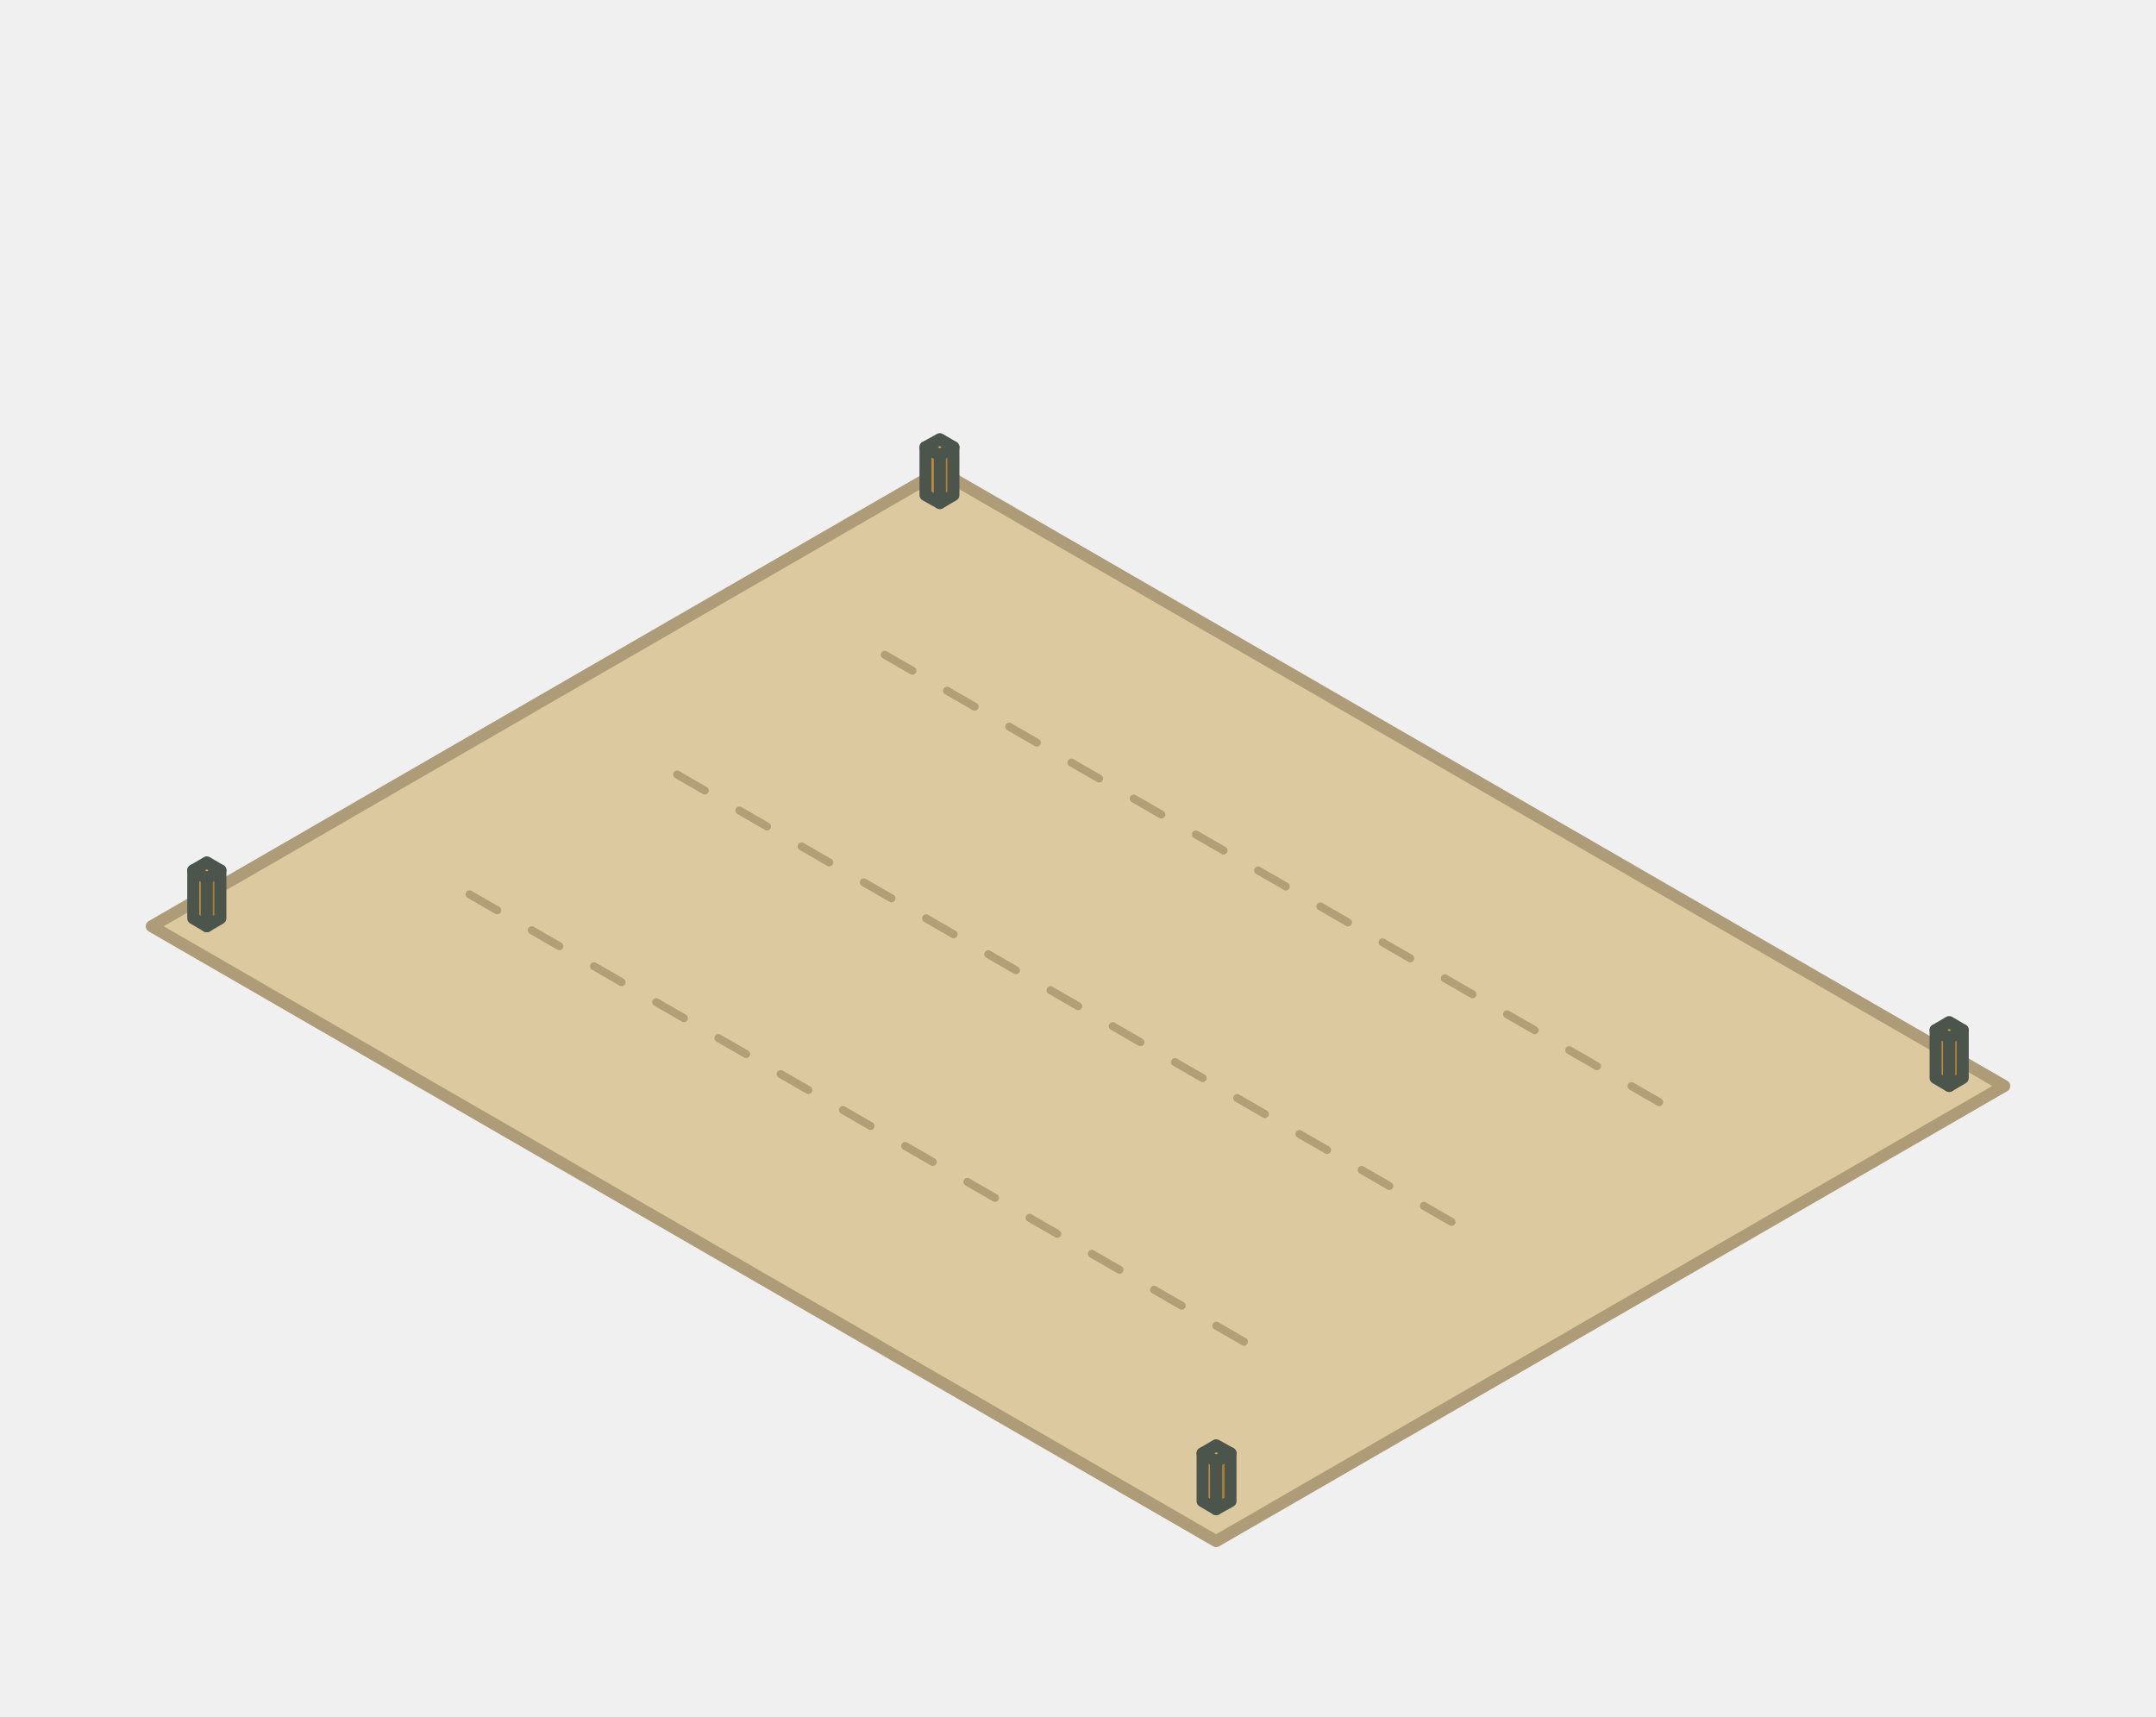
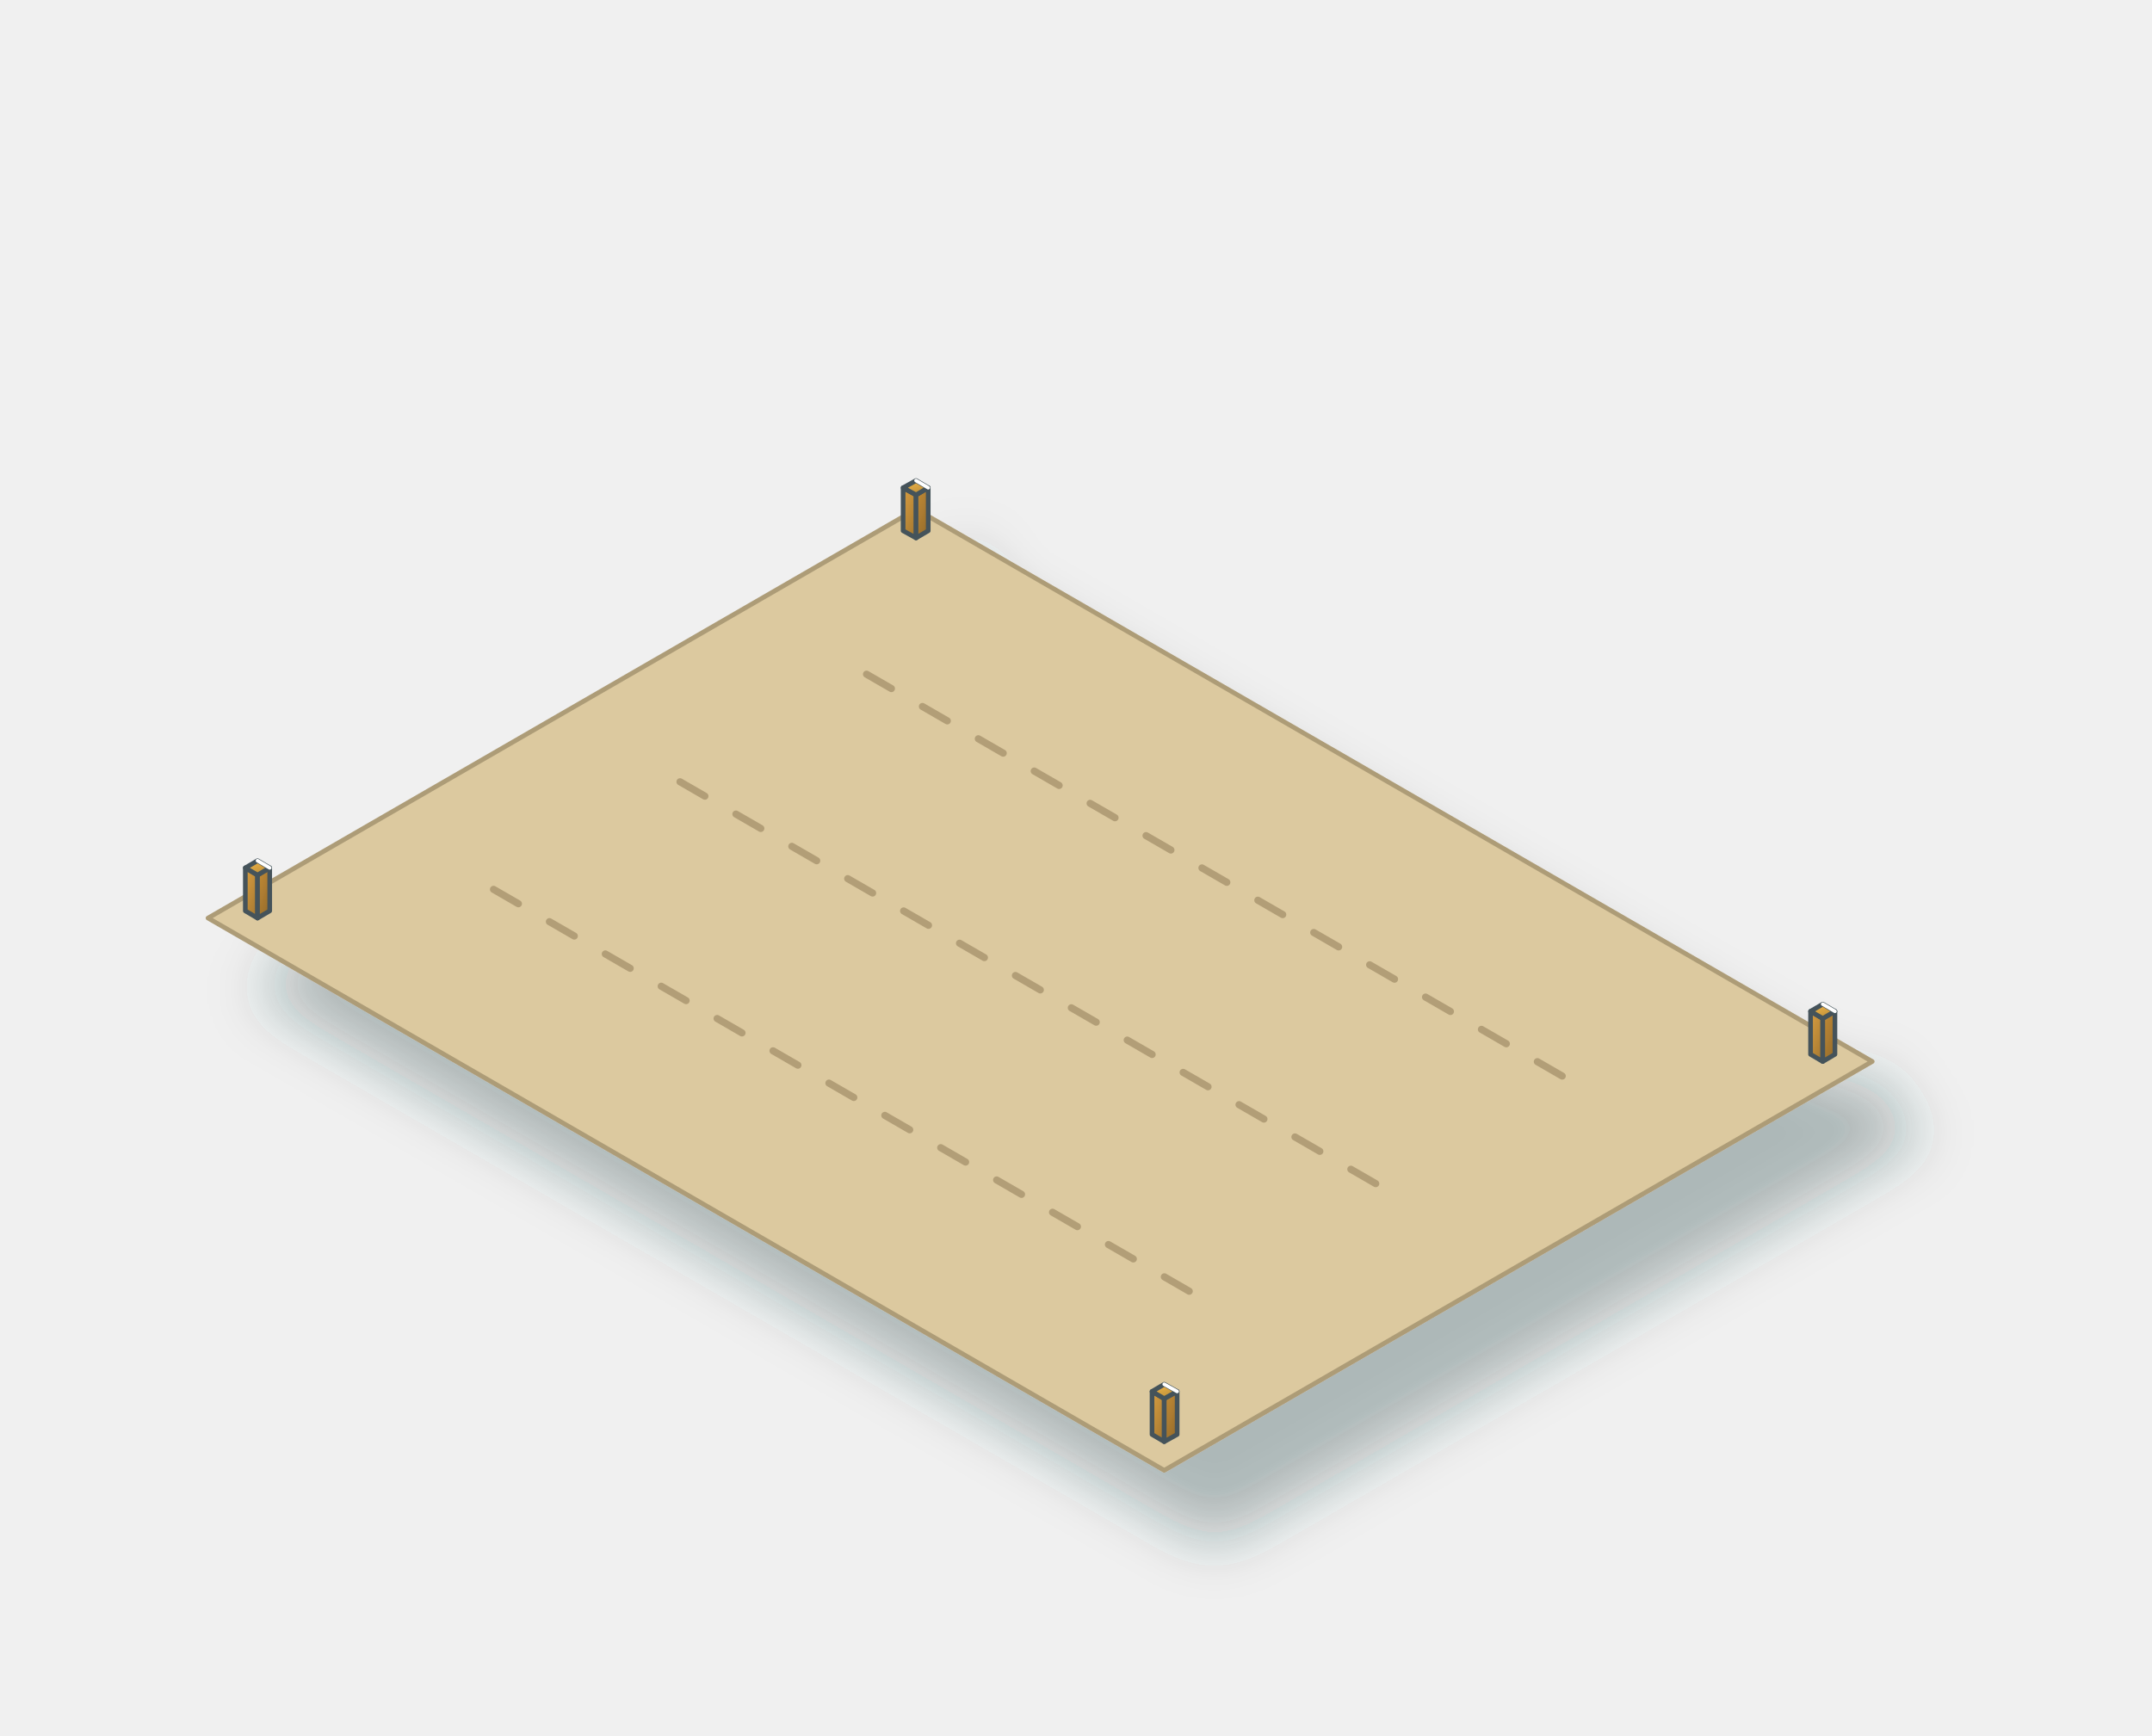
- <svg xmlns="http://www.w3.org/2000/svg" viewBox="25 0 270 215">
-   <polygon points="142.7,59.0 276.0,136.0 177.3,193.0 44.0,116.0" fill="#dcc99f" stroke="#ad9c77" stroke-width="1.5" stroke-linejoin="round" />
-   <polygon points="140.9,62.0 142.7,63.0 142.7,57.0 140.9,56.0" fill="#c08c39" stroke="#4c554c" stroke-width="1.5" stroke-linejoin="round" />
-   <polygon points="144.4,62.0 142.7,63.0 142.7,57.0 144.4,56.0" fill="#ae7d31" stroke="#4c554c" stroke-width="1.5" stroke-linejoin="round" />
-   <polygon points="142.7,55.0 144.4,56.0 142.7,57.0 140.9,56.0" fill="#d8a341" stroke="#4c554c" stroke-width="1.5" stroke-linejoin="round" />
-   <polygon points="267.4,135.0 269.1,136.0 269.1,130.0 267.4,129.0" fill="#c08c39" stroke="#4c554c" stroke-width="1.5" stroke-linejoin="round" />
-   <polygon points="270.8,135.0 269.1,136.0 269.1,130.0 270.8,129.0" fill="#ae7d31" stroke="#4c554c" stroke-width="1.5" stroke-linejoin="round" />
-   <polygon points="269.1,128.0 270.8,129.0 269.1,130.0 267.4,129.0" fill="#d8a341" stroke="#4c554c" stroke-width="1.5" stroke-linejoin="round" />
-   <polygon points="175.6,188.0 177.3,189.0 177.3,183.0 175.6,182.0" fill="#c08c39" stroke="#4c554c" stroke-width="1.5" stroke-linejoin="round" />
-   <polygon points="179.1,188.0 177.3,189.0 177.3,183.0 179.1,182.0" fill="#ae7d31" stroke="#4c554c" stroke-width="1.5" stroke-linejoin="round" />
-   <polygon points="177.3,181.0 179.1,182.0 177.3,183.0 175.6,182.0" fill="#d8a341" stroke="#4c554c" stroke-width="1.5" stroke-linejoin="round" />
-   <polygon points="49.2,115.0 50.9,116.0 50.9,110.0 49.2,109.0" fill="#c08c39" stroke="#4c554c" stroke-width="1.5" stroke-linejoin="round" />
-   <polygon points="52.6,115.0 50.9,116.0 50.9,110.0 52.6,109.0" fill="#ae7d31" stroke="#4c554c" stroke-width="1.5" stroke-linejoin="round" />
-   <polygon points="50.9,108.0 52.6,109.0 50.9,110.0 49.2,109.0" fill="#d8a341" stroke="#4c554c" stroke-width="1.5" stroke-linejoin="round" />
-   <path d="M135.8,82.0 L236.2,140.0" fill="none" stroke="#b29e77" stroke-width="1" stroke-linecap="round" stroke-dasharray="4 5" />
-   <path d="M109.8,97.0 L210.2,155.0" fill="none" stroke="#b29e77" stroke-width="1" stroke-linecap="round" stroke-dasharray="4 5" />
-   <path d="M83.8,112.0 L184.2,170.0" fill="none" stroke="#b29e77" stroke-width="1" stroke-linecap="round" stroke-dasharray="4 5" />
+ <svg xmlns="http://www.w3.org/2000/svg" viewBox="15 -12 300 242">
+   <defs>
+     <radialGradient id="foliage" cx="30%" cy="25%">
+       <stop stop-color="#c6d58b" />
+       <stop offset=".4" stop-color="#729558" />
+       <stop offset="1" stop-color="#355d47" />
+     </radialGradient>
+     <linearGradient id="glass" x2="1" y2="1">
+       <stop stop-color="#b4d8dc" />
+       <stop offset=".45" stop-color="#4f7d8a" />
+       <stop offset=".5" stop-color="#b3cace" />
+       <stop offset="1" stop-color="#355461" />
+     </linearGradient>
+     <filter id="shadow" x="-35%" y="-35%" width="180%" height="190%">
+       <feDropShadow dx="7" dy="10" stdDeviation="4" flood-color="#223c3c" flood-opacity=".32" />
+     </filter>
+     <linearGradient id="7f918c-wall" x1="0" y1="0" x2=".65" y2="1">
+       <stop stop-color="#8ea29d" />
+       <stop offset=".52" stop-color="#7f918c" />
+       <stop offset="1" stop-color="#70807b" />
+     </linearGradient>
+     <linearGradient id="6a7e78-shade" x1="0" y1="0" x2=".65" y2="1">
+       <stop stop-color="#778d86" />
+       <stop offset=".52" stop-color="#6a7e78" />
+       <stop offset="1" stop-color="#5d6f6a" />
+     </linearGradient>
+     <linearGradient id="a9b4af-roof" x1="0" y1="0" x2=".65" y2="1">
+       <stop stop-color="#bdcac4" />
+       <stop offset=".52" stop-color="#a9b4af" />
+       <stop offset="1" stop-color="#959e9a" />
+     </linearGradient>
+     <linearGradient id="c08c39-wall" x1="0" y1="0" x2=".65" y2="1">
+       <stop stop-color="#d79d40" />
+       <stop offset=".52" stop-color="#c08c39" />
+       <stop offset="1" stop-color="#a97b32" />
+     </linearGradient>
+     <linearGradient id="ae7d31-shade" x1="0" y1="0" x2=".65" y2="1">
+       <stop stop-color="#c38c37" />
+       <stop offset=".52" stop-color="#ae7d31" />
+       <stop offset="1" stop-color="#996e2b" />
+     </linearGradient>
+     <linearGradient id="d8a341-roof" x1="0" y1="0" x2=".65" y2="1">
+       <stop stop-color="#f2b749" />
+       <stop offset=".52" stop-color="#d8a341" />
+       <stop offset="1" stop-color="#be8f39" />
+     </linearGradient>
+   </defs>
+   <style>.crane-boom{transform-origin:147px 21px;animation:sway 7s ease-in-out infinite alternate}@keyframes sway{to{transform:rotate(2deg)}}@media(prefers-reduced-motion:reduce){*{animation:none!important}}</style>
+   <g filter="url(#shadow)">
+     <polygon points="142.7,59.0 276.0,136.0 177.3,193.0 44.0,116.0" fill="#dcc99f" stroke="#ad9c77" stroke-width="0.65" stroke-linejoin="round" />
+     <polygon points="140.9,62.0 142.7,63.0 142.7,57.0 140.9,56.0" fill="url(#c08c39-wall)" stroke="#44535a" stroke-width="0.65" stroke-linejoin="round" />
+     <polygon points="144.4,62.0 142.7,63.0 142.7,57.0 144.4,56.0" fill="url(#ae7d31-shade)" stroke="#44535a" stroke-width="0.65" stroke-linejoin="round" />
+     <polygon points="142.7,55.0 144.4,56.0 142.7,57.0 140.9,56.0" fill="url(#d8a341-roof)" stroke="#44535a" stroke-width="0.65" stroke-linejoin="round" />
+     <path d="M142.7,55.0 L144.4,56.0" fill="none" stroke="#ffffff" stroke-width="0.5" stroke-linecap="round" />
+     <polygon points="267.4,135.0 269.1,136.0 269.1,130.0 267.4,129.0" fill="url(#c08c39-wall)" stroke="#44535a" stroke-width="0.65" stroke-linejoin="round" />
+     <polygon points="270.8,135.0 269.1,136.0 269.1,130.0 270.8,129.0" fill="url(#ae7d31-shade)" stroke="#44535a" stroke-width="0.65" stroke-linejoin="round" />
+     <polygon points="269.1,128.0 270.8,129.0 269.1,130.0 267.4,129.0" fill="url(#d8a341-roof)" stroke="#44535a" stroke-width="0.65" stroke-linejoin="round" />
+     <path d="M269.1,128.0 L270.8,129.0" fill="none" stroke="#ffffff" stroke-width="0.5" stroke-linecap="round" />
+     <polygon points="175.6,188.0 177.3,189.0 177.3,183.0 175.6,182.0" fill="url(#c08c39-wall)" stroke="#44535a" stroke-width="0.65" stroke-linejoin="round" />
+     <polygon points="179.1,188.0 177.3,189.0 177.3,183.0 179.1,182.0" fill="url(#ae7d31-shade)" stroke="#44535a" stroke-width="0.65" stroke-linejoin="round" />
+     <polygon points="177.3,181.0 179.1,182.0 177.3,183.0 175.6,182.0" fill="url(#d8a341-roof)" stroke="#44535a" stroke-width="0.65" stroke-linejoin="round" />
+     <path d="M177.3,181.0 L179.1,182.0" fill="none" stroke="#ffffff" stroke-width="0.5" stroke-linecap="round" />
+     <polygon points="49.2,115.0 50.9,116.0 50.9,110.0 49.2,109.0" fill="url(#c08c39-wall)" stroke="#44535a" stroke-width="0.65" stroke-linejoin="round" />
+     <polygon points="52.6,115.0 50.9,116.0 50.9,110.0 52.6,109.0" fill="url(#ae7d31-shade)" stroke="#44535a" stroke-width="0.65" stroke-linejoin="round" />
+     <polygon points="50.9,108.0 52.6,109.0 50.9,110.0 49.2,109.0" fill="url(#d8a341-roof)" stroke="#44535a" stroke-width="0.65" stroke-linejoin="round" />
+     <path d="M50.9,108.0 L52.6,109.0" fill="none" stroke="#ffffff" stroke-width="0.5" stroke-linecap="round" />
+     <path d="M135.8,82.0 L236.2,140.0" fill="none" stroke="#b29e77" stroke-width="1" stroke-linecap="round" stroke-dasharray="4 5" />
+     <path d="M109.8,97.0 L210.2,155.0" fill="none" stroke="#b29e77" stroke-width="1" stroke-linecap="round" stroke-dasharray="4 5" />
+     <path d="M83.8,112.0 L184.2,170.0" fill="none" stroke="#b29e77" stroke-width="1" stroke-linecap="round" stroke-dasharray="4 5" />
+   </g>
</svg>
